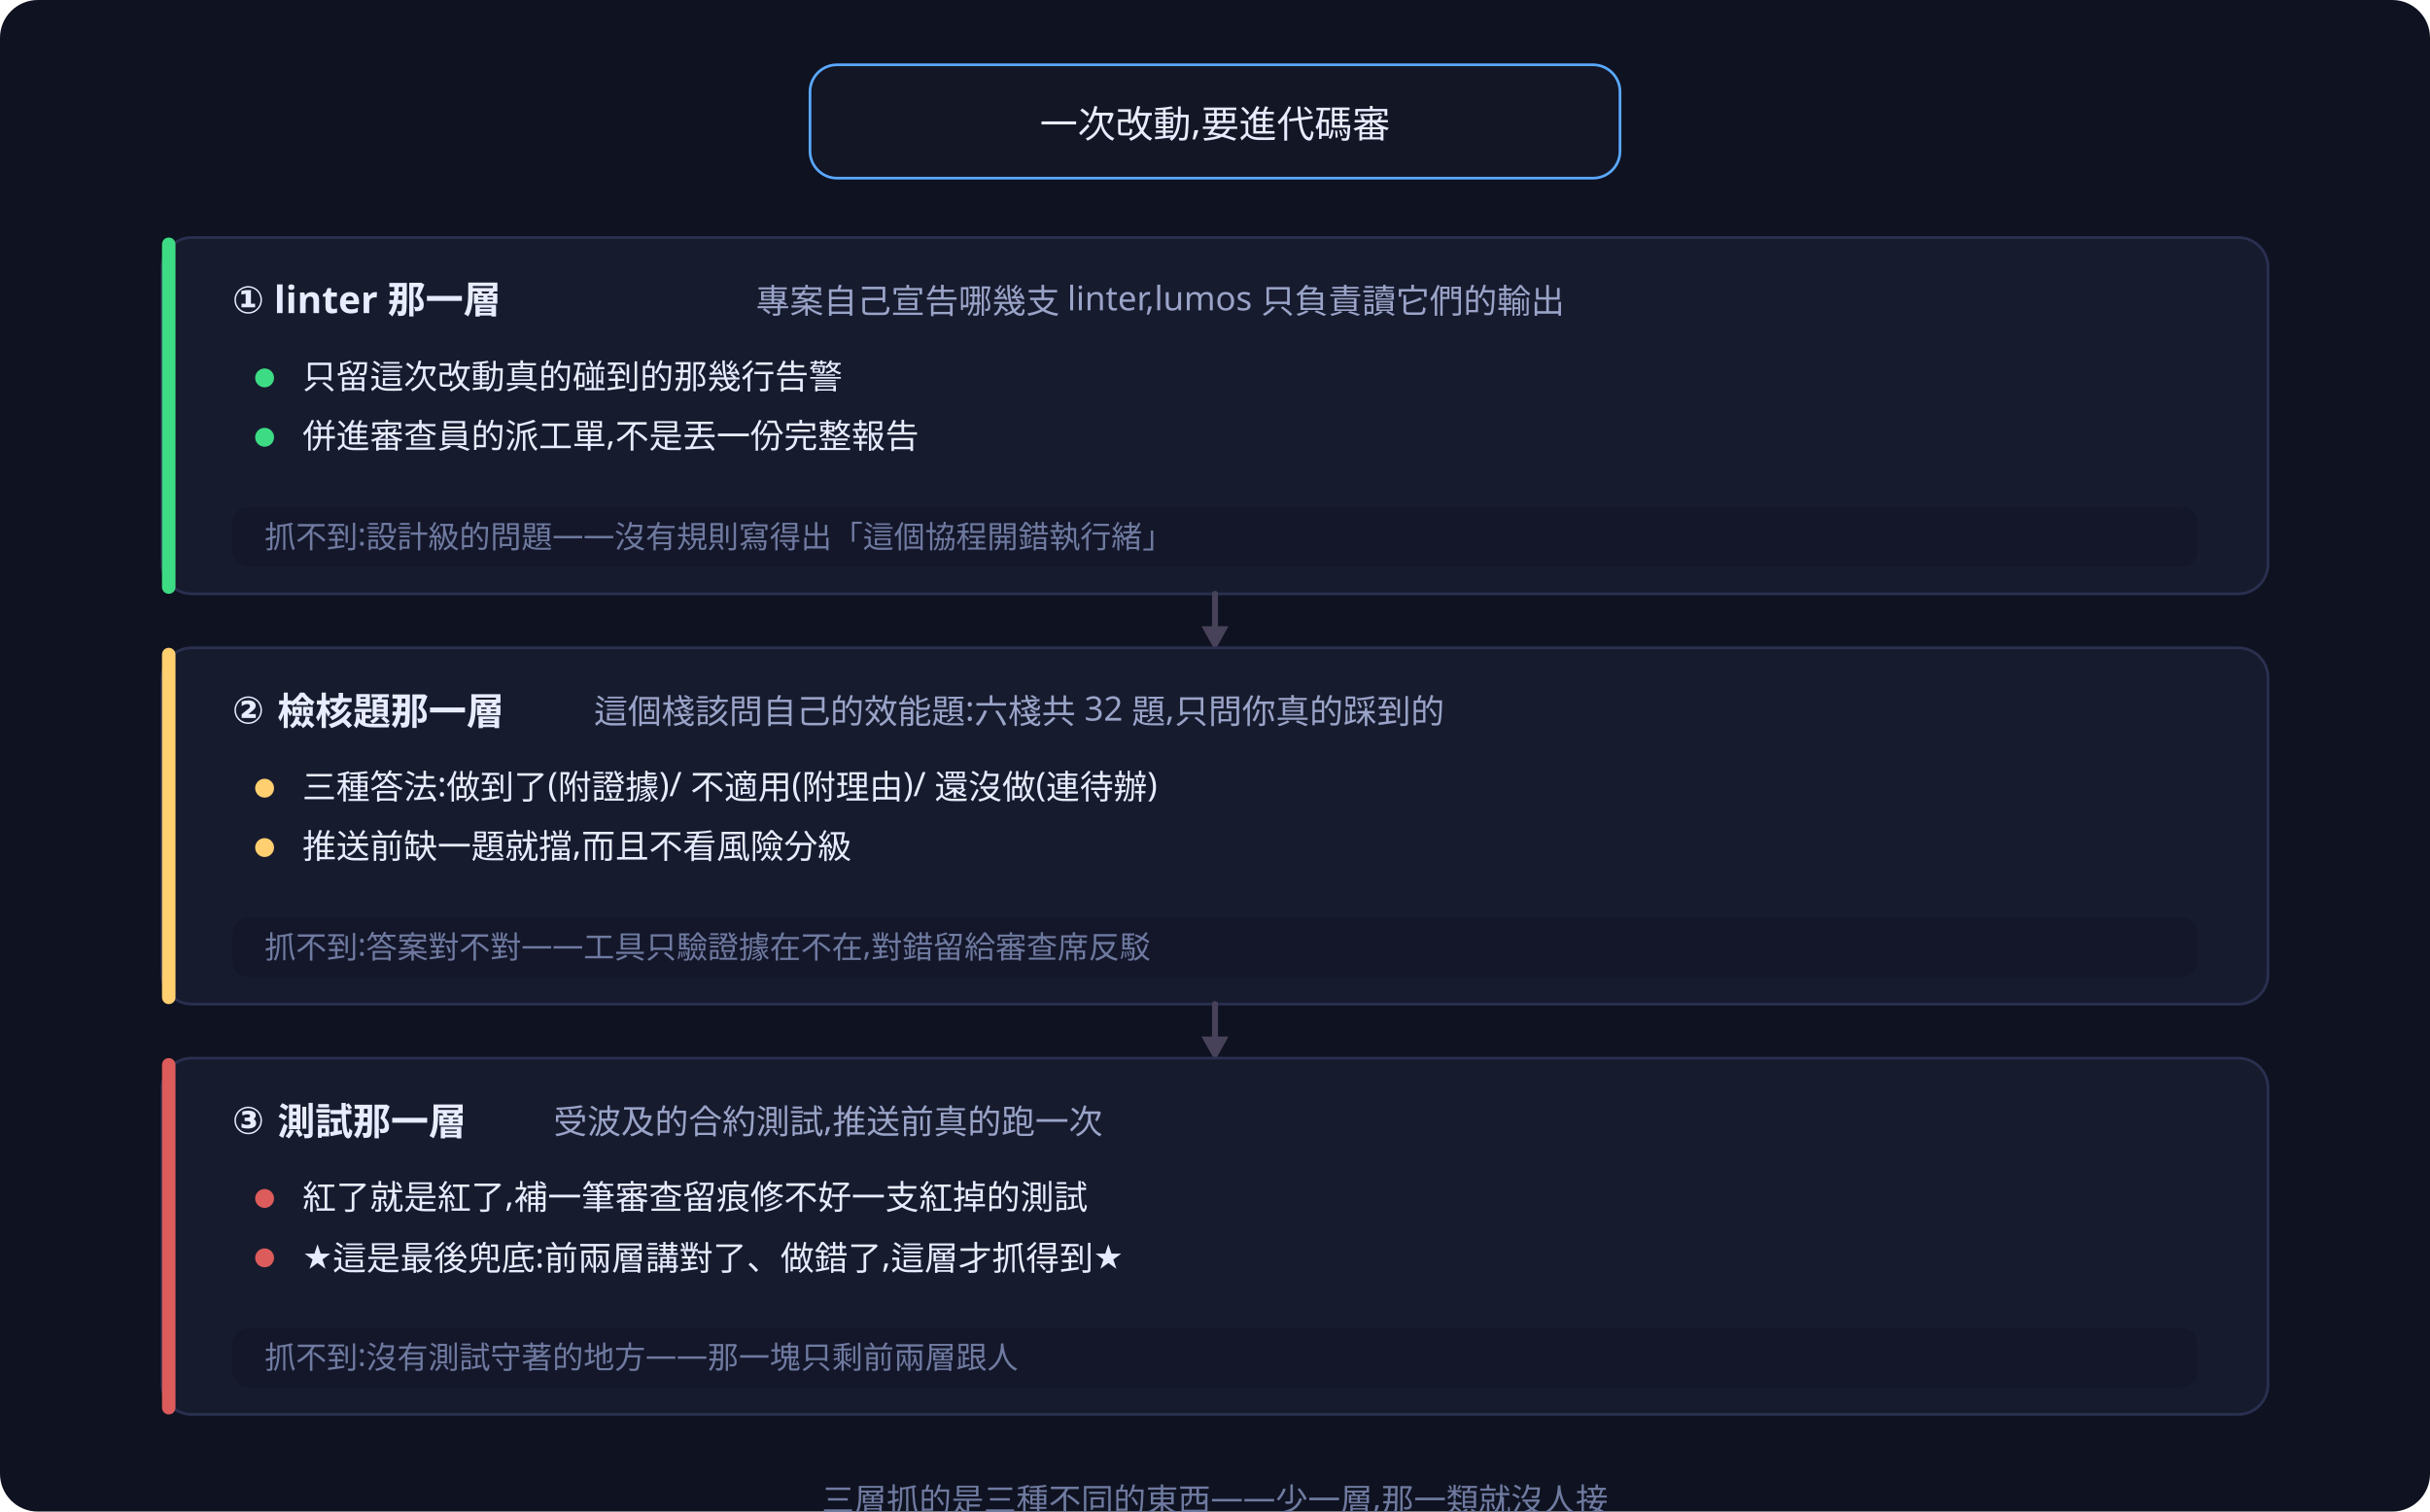
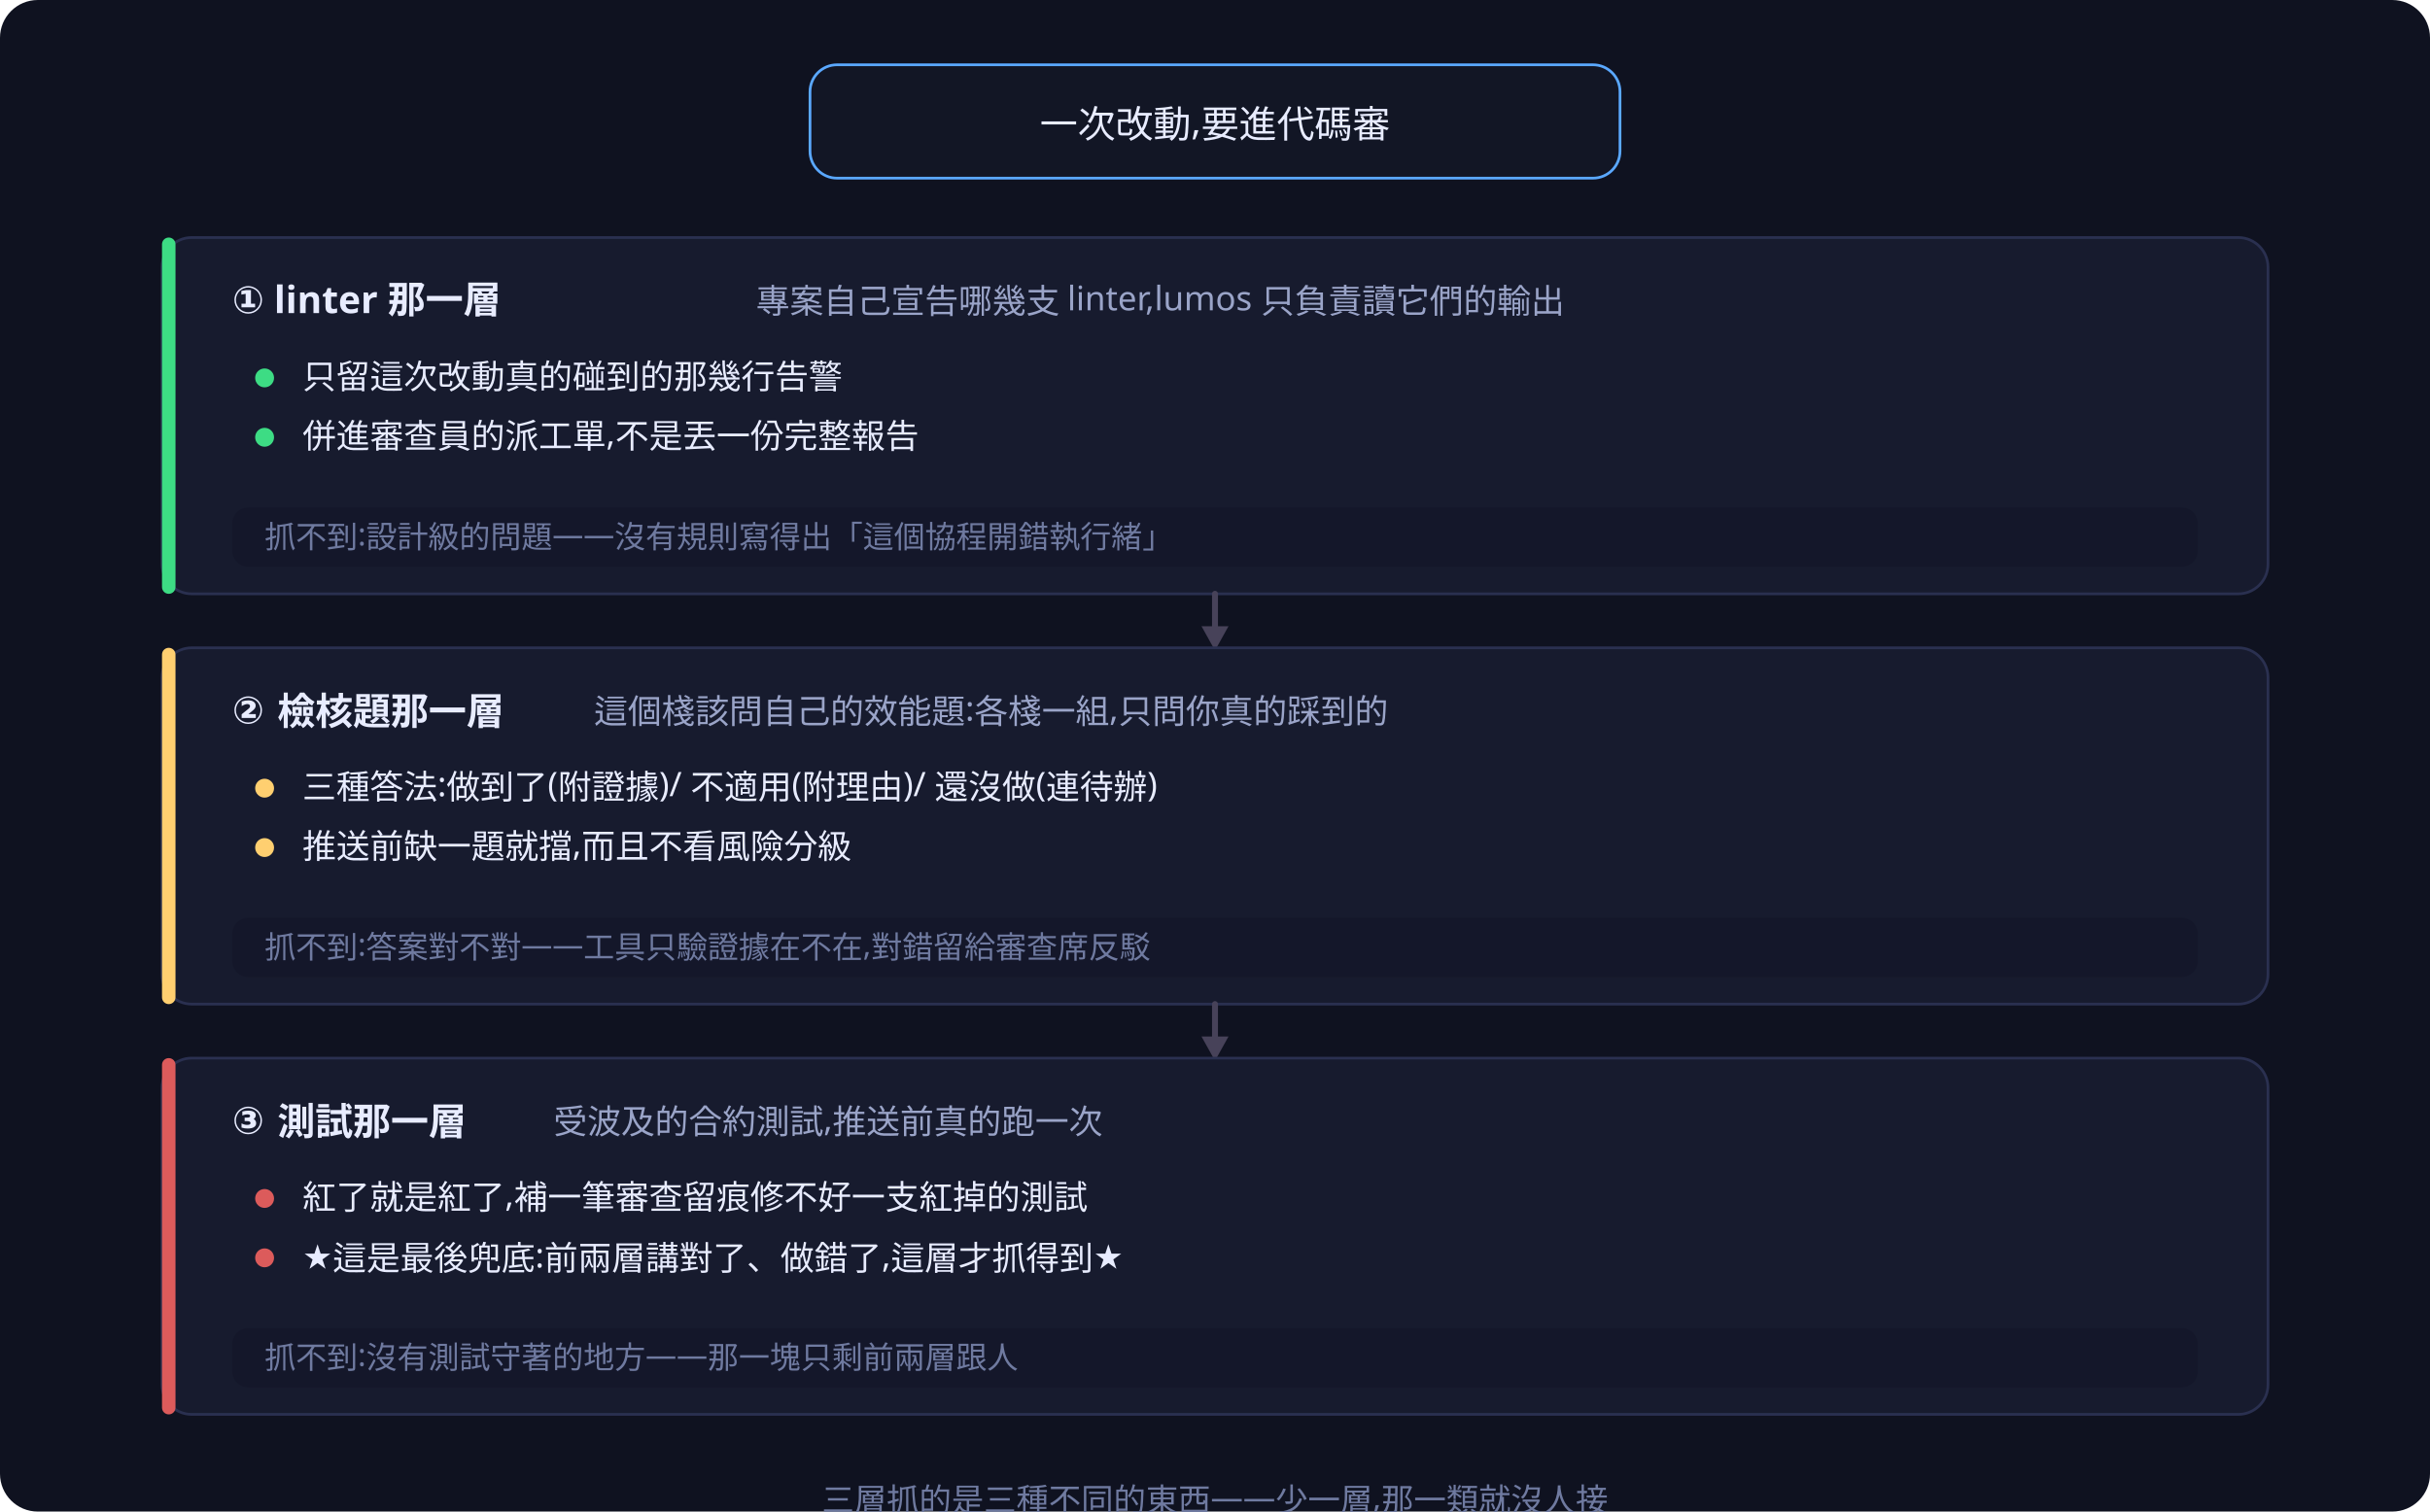
<svg xmlns="http://www.w3.org/2000/svg" viewBox="0 0 900 560" width="900" height="560" role="img" aria-label="代碼審這一關的三層:第一層跑專案自己宣告的 linter,只留這次改動碰到的告警,併進審查員的派工單;第二層問這個棧該問自己的檢核題,只問真的踩到的,推送前每題要有交代;第三層是受波及的合約測試真跑一次。每一層都標了自己抓不到什麼。">
  <style>
 .h{font-family:"PingFang TC","Noto Sans TC","Microsoft JhengHei",system-ui,sans-serif;fill:#e8ecff;font-weight:700}
 .n{font-family:"PingFang TC","Noto Sans TC","Microsoft JhengHei",system-ui,sans-serif;fill:#e8ecff}
 .s{font-family:"PingFang TC","Noto Sans TC","Microsoft JhengHei",system-ui,sans-serif;fill:#9aa4c8}
 .d{font-family:"PingFang TC","Noto Sans TC","Microsoft JhengHei",system-ui,sans-serif;fill:#6f7aa0}
</style>
  <rect x="0" y="0" width="900" height="560" rx="14" fill="#0f1220" />
  <g opacity="1">
    <animate attributeName="opacity" dur="18s" repeatCount="indefinite" values="1;0;0;1;1" keyTimes="0;0.007;0.01;0.025;1" />
    <rect x="300" y="24" width="300" height="42" rx="10" fill="#121625" stroke="#5aa8ff" />
    <text class="n" x="450" y="51" font-size="14" text-anchor="middle">一次改動,要進代碼審</text>
  </g>
  <g opacity="1">
    <animate attributeName="opacity" dur="18s" repeatCount="indefinite" values="1;0;0;1;1" keyTimes="0;0.007;0.055;0.07;1" />
    <rect x="60" y="88" width="780" height="132" rx="11" fill="#171b2e" stroke="#2a3050" />
    <rect x="60" y="88" width="5" height="132" rx="2.5" fill="#3ddc84" />
    <text class="h" x="86" y="116" font-size="14" fill="#3ddc84">① linter 那一層</text>
    <text class="s" x="280" y="116" font-size="12.5">專案自己宣告哪幾支 linter,lumos 只負責讀它們的輸出</text>
    <circle cx="98" cy="140" r="3.5" fill="#3ddc84" />
    <text class="n" x="112" y="144" font-size="12.5">只留這次改動真的碰到的那幾行告警</text>
    <circle cx="98" cy="162" r="3.5" fill="#3ddc84" />
    <text class="n" x="112" y="166" font-size="12.5">併進審查員的派工單,不是丟一份完整報告</text>
    <rect x="86" y="188" width="728" height="22" rx="6" fill="#14172a" />
    <text class="d" x="98" y="203" font-size="11.5">抓不到:設計級的問題——沒有規則寫得出「這個協程開錯執行緒」</text>
  </g>
  <g opacity="1">
    <animate attributeName="opacity" dur="18s" repeatCount="indefinite" values="1;0;0;1;1" keyTimes="0;0.007;0.085;0.1;1" />
    <path d="M 450 220 L 450 234" stroke="#474259" stroke-width="2.2" stroke-linecap="round" />
    <path d="M 450 241 l -5 -9 h 10 z" fill="#474259" />
  </g>
  <g opacity="1">
    <animate attributeName="opacity" dur="18s" repeatCount="indefinite" values="1;0;0;1;1" keyTimes="0;0.007;0.155;0.17;1" />
    <rect x="60" y="240" width="780" height="132" rx="11" fill="#171b2e" stroke="#2a3050" />
    <rect x="60" y="240" width="5" height="132" rx="2.5" fill="#ffcf70" />
    <text class="h" x="86" y="268" font-size="14" fill="#ffcf70">② 檢核題那一層</text>
-     <text class="s" x="220" y="268" font-size="12.5">這個棧該問自己的效能題:六棧共 32 題,只問你真的踩到的</text>
+     <text class="s" x="220" y="268" font-size="12.5">這個棧該問自己的效能題:各棧一組,只問你真的踩到的</text>
    <circle cx="98" cy="292" r="3.5" fill="#ffcf70" />
    <text class="n" x="112" y="296" font-size="12.5">三種答法:做到了(附證據)/ 不適用(附理由)/ 還沒做(連待辦)</text>
    <circle cx="98" cy="314" r="3.5" fill="#ffcf70" />
    <text class="n" x="112" y="318" font-size="12.5">推送前缺一題就擋,而且不看風險分級</text>
    <rect x="86" y="340" width="728" height="22" rx="6" fill="#14172a" />
    <text class="d" x="98" y="355" font-size="11.5">抓不到:答案對不對——工具只驗證據在不在,對錯留給審查席反駁</text>
  </g>
  <g opacity="1">
    <animate attributeName="opacity" dur="18s" repeatCount="indefinite" values="1;0;0;1;1" keyTimes="0;0.007;0.185;0.2;1" />
    <path d="M 450 372 L 450 386" stroke="#474259" stroke-width="2.2" stroke-linecap="round" />
    <path d="M 450 393 l -5 -9 h 10 z" fill="#474259" />
  </g>
  <g opacity="1">
    <animate attributeName="opacity" dur="18s" repeatCount="indefinite" values="1;0;0;1;1" keyTimes="0;0.007;0.255;0.27;1" />
    <rect x="60" y="392" width="780" height="132" rx="11" fill="#171b2e" stroke="#2a3050" />
    <rect x="60" y="392" width="5" height="132" rx="2.5" fill="#dc5b5b" />
    <text class="h" x="86" y="420" font-size="14" fill="#dc5b5b">③ 測試那一層</text>
    <text class="s" x="205" y="420" font-size="12.5">受波及的合約測試,推送前真的跑一次</text>
    <circle cx="98" cy="444" r="3.5" fill="#dc5b5b" />
    <text class="n" x="112" y="448" font-size="12.5">紅了就是紅了,補一筆審查留痕修不好一支紅掉的測試</text>
    <circle cx="98" cy="466" r="3.5" fill="#dc5b5b" />
    <text class="n" x="112" y="470" font-size="12.5">★這是最後兜底:前兩層講對了、做錯了,這層才抓得到★</text>
    <rect x="86" y="492" width="728" height="22" rx="6" fill="#14172a" />
    <text class="d" x="98" y="507" font-size="11.5">抓不到:沒有測試守著的地方——那一塊只剩前兩層跟人</text>
  </g>
  <g opacity="1">
    <animate attributeName="opacity" dur="18s" repeatCount="indefinite" values="1;0;0;1;1" keyTimes="0;0.007;0.385;0.4;1" />
    <text class="d" x="450" y="560" font-size="12" text-anchor="middle">三層抓的是三種不同的東西——少一層,那一類就沒人接</text>
  </g>
</svg>
